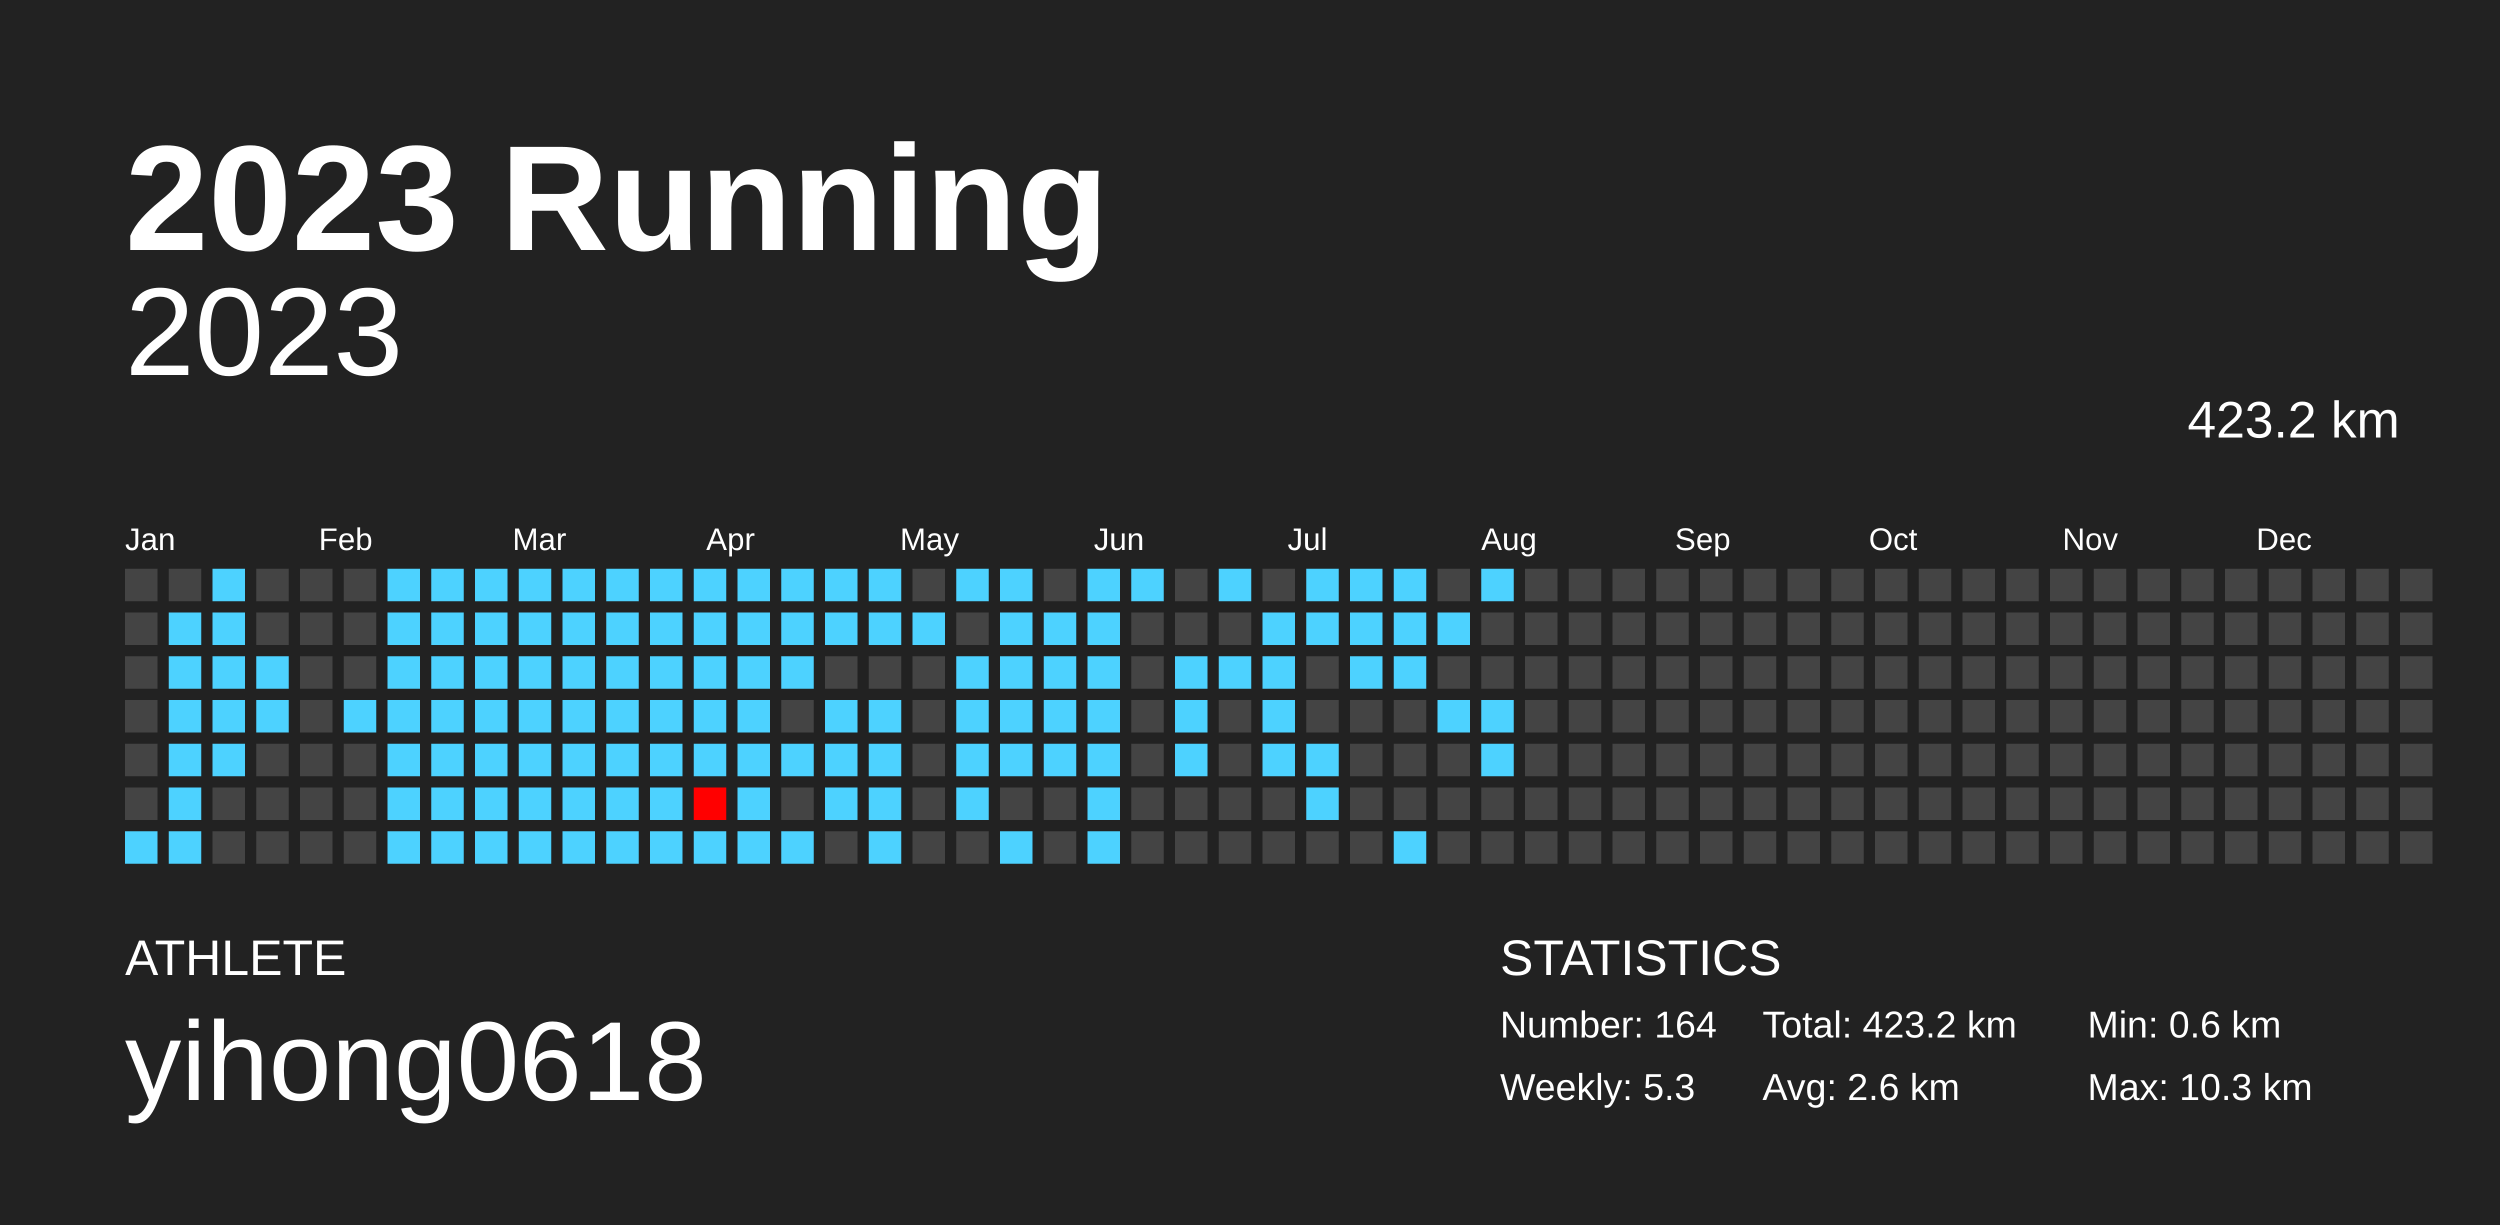
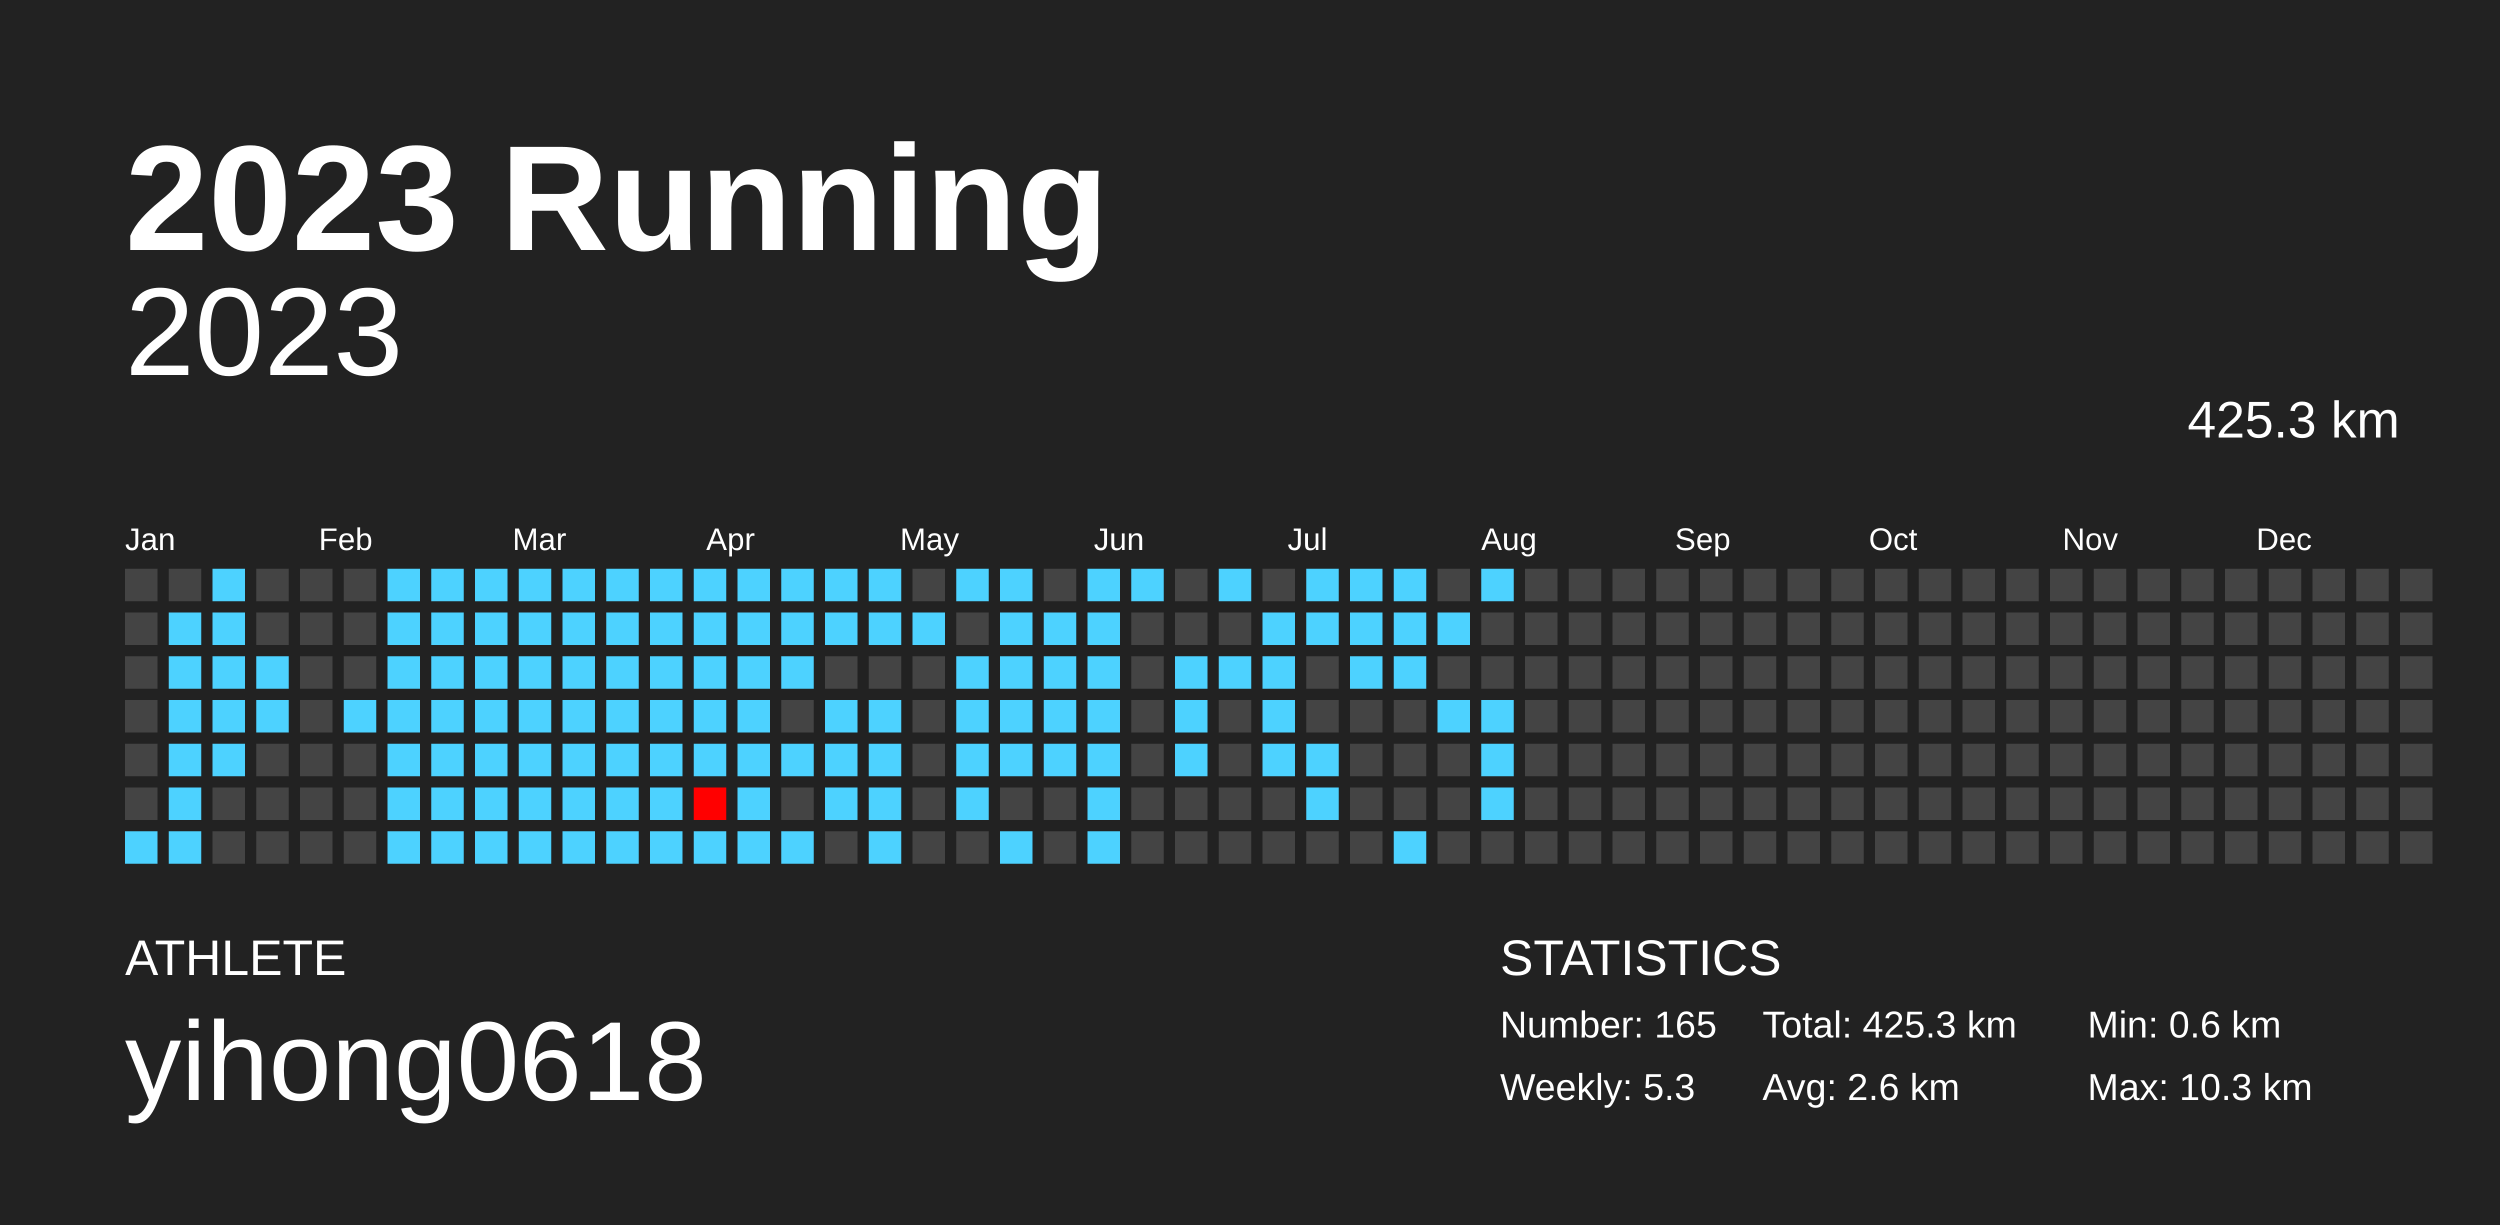
<svg xmlns="http://www.w3.org/2000/svg" baseProfile="full" height="98mm" version="1.1" viewBox="0,0,200,98" width="200mm">
  <defs />
  <rect fill="#222222" height="98" width="200" x="0" y="0" />
  <text fill="#FFFFFF" style="font-size:12px; font-family:Arial; font-weight:bold;" x="10" y="20">2023 Running</text>
  <text fill="#FFFFFF" style="font-size:4px; font-family:Arial" x="10" y="78">ATHLETE</text>
  <text fill="#FFFFFF" style="font-size:9px; font-family:Arial" x="10" y="88">yihong0618</text>
  <text fill="#FFFFFF" style="font-size:4px; font-family:Arial" x="120" y="78">STATISTICS</text>
-   <text fill="#FFFFFF" style="font-size:3px; font-family:Arial" x="120" y="83">Number: 164</text>
+   <text fill="#FFFFFF" style="font-size:3px; font-family:Arial" x="120" y="83">Number: 165</text>
  <text fill="#FFFFFF" style="font-size:3px; font-family:Arial" x="120" y="88">Weekly: 5.3</text>
-   <text fill="#FFFFFF" style="font-size:3px; font-family:Arial" x="141" y="83">Total: 423.2 km</text>
+   <text fill="#FFFFFF" style="font-size:3px; font-family:Arial" x="141" y="83">Total: 425.3 km</text>
  <text fill="#FFFFFF" style="font-size:3px; font-family:Arial" x="141" y="88">Avg: 2.6 km</text>
  <text fill="#FFFFFF" style="font-size:3px; font-family:Arial" x="167" y="83">Min: 0.6 km</text>
  <text fill="#FFFFFF" style="font-size:3px; font-family:Arial" x="167" y="88">Max: 10.3 km</text>
  <text alignment-baseline="hanging" fill="#FFFFFF" style="font-size:10.0px; font-family:Arial;" x="10" y="30">2023</text>
-   <text alignment-baseline="hanging" fill="#FFFFFF" style="font-size:4.125px; font-family:Arial;" x="175" y="35">423.2 km</text>
+   <text alignment-baseline="hanging" fill="#FFFFFF" style="font-size:4.125px; font-family:Arial;" x="175" y="35">425.3 km</text>
  <text fill="#FFFFFF" style="font-size:2.5px; font-family:Arial" x="10.0" y="44">Jan</text>
  <text fill="#FFFFFF" style="font-size:2.5px; font-family:Arial" x="25.5" y="44">Feb</text>
  <text fill="#FFFFFF" style="font-size:2.5px; font-family:Arial" x="41.0" y="44">Mar</text>
  <text fill="#FFFFFF" style="font-size:2.5px; font-family:Arial" x="56.5" y="44">Apr</text>
  <text fill="#FFFFFF" style="font-size:2.5px; font-family:Arial" x="72.0" y="44">May</text>
  <text fill="#FFFFFF" style="font-size:2.5px; font-family:Arial" x="87.5" y="44">Jun</text>
  <text fill="#FFFFFF" style="font-size:2.5px; font-family:Arial" x="103.0" y="44">Jul</text>
  <text fill="#FFFFFF" style="font-size:2.5px; font-family:Arial" x="118.5" y="44">Aug</text>
  <text fill="#FFFFFF" style="font-size:2.5px; font-family:Arial" x="134.0" y="44">Sep</text>
  <text fill="#FFFFFF" style="font-size:2.5px; font-family:Arial" x="149.5" y="44">Oct</text>
  <text fill="#FFFFFF" style="font-size:2.5px; font-family:Arial" x="165.0" y="44">Nov</text>
  <text fill="#FFFFFF" style="font-size:2.5px; font-family:Arial" x="180.5" y="44">Dec</text>
  <rect fill="#444444" height="2.6" width="2.6" x="10.0" y="45.5" />
  <rect fill="#444444" height="2.6" width="2.6" x="10.0" y="49.0" />
  <rect fill="#444444" height="2.6" width="2.6" x="10.0" y="52.5" />
  <rect fill="#444444" height="2.6" width="2.6" x="10.0" y="56.0" />
  <rect fill="#444444" height="2.6" width="2.6" x="10.0" y="59.5" />
  <rect fill="#444444" height="2.6" width="2.6" x="10.0" y="63.0" />
  <rect fill="#4dd2ff" height="2.6" width="2.6" x="10.0" y="66.5" />
  <rect fill="#444444" height="2.6" width="2.6" x="13.5" y="45.5" />
  <rect fill="#4dd2ff" height="2.6" width="2.6" x="13.5" y="49.0" />
  <rect fill="#4dd2ff" height="2.6" width="2.6" x="13.5" y="52.5" />
  <rect fill="#4dd2ff" height="2.6" width="2.6" x="13.5" y="56.0" />
  <rect fill="#4dd2ff" height="2.6" width="2.6" x="13.5" y="59.5" />
  <rect fill="#4dd2ff" height="2.6" width="2.6" x="13.5" y="63.0" />
  <rect fill="#4dd2ff" height="2.6" width="2.6" x="13.5" y="66.5" />
  <rect fill="#4dd2ff" height="2.6" width="2.6" x="17.0" y="45.5" />
  <rect fill="#4dd2ff" height="2.6" width="2.6" x="17.0" y="49.0" />
  <rect fill="#4dd2ff" height="2.6" width="2.6" x="17.0" y="52.5" />
  <rect fill="#4dd2ff" height="2.6" width="2.6" x="17.0" y="56.0" />
  <rect fill="#4dd2ff" height="2.6" width="2.6" x="17.0" y="59.5" />
  <rect fill="#444444" height="2.6" width="2.6" x="17.0" y="63.0" />
  <rect fill="#444444" height="2.6" width="2.6" x="17.0" y="66.5" />
  <rect fill="#444444" height="2.6" width="2.6" x="20.5" y="45.5" />
  <rect fill="#444444" height="2.6" width="2.6" x="20.5" y="49.0" />
  <rect fill="#4dd2ff" height="2.6" width="2.6" x="20.5" y="52.5" />
  <rect fill="#4dd2ff" height="2.6" width="2.6" x="20.5" y="56.0" />
  <rect fill="#444444" height="2.6" width="2.6" x="20.5" y="59.5" />
  <rect fill="#444444" height="2.6" width="2.6" x="20.5" y="63.0" />
  <rect fill="#444444" height="2.6" width="2.6" x="20.5" y="66.5" />
  <rect fill="#444444" height="2.6" width="2.6" x="24.0" y="45.5" />
  <rect fill="#444444" height="2.6" width="2.6" x="24.0" y="49.0" />
  <rect fill="#444444" height="2.6" width="2.6" x="24.0" y="52.5" />
  <rect fill="#444444" height="2.6" width="2.6" x="24.0" y="56.0" />
  <rect fill="#444444" height="2.6" width="2.6" x="24.0" y="59.5" />
  <rect fill="#444444" height="2.6" width="2.6" x="24.0" y="63.0" />
  <rect fill="#444444" height="2.6" width="2.6" x="24.0" y="66.5" />
  <rect fill="#444444" height="2.6" width="2.6" x="27.5" y="45.5" />
  <rect fill="#444444" height="2.6" width="2.6" x="27.5" y="49.0" />
  <rect fill="#444444" height="2.6" width="2.6" x="27.5" y="52.5" />
  <rect fill="#4dd2ff" height="2.6" width="2.6" x="27.5" y="56.0" />
  <rect fill="#444444" height="2.6" width="2.6" x="27.5" y="59.5" />
  <rect fill="#444444" height="2.6" width="2.6" x="27.5" y="63.0" />
  <rect fill="#444444" height="2.6" width="2.6" x="27.5" y="66.5" />
  <rect fill="#4dd2ff" height="2.6" width="2.6" x="31.0" y="45.5" />
  <rect fill="#4dd2ff" height="2.6" width="2.6" x="31.0" y="49.0" />
  <rect fill="#4dd2ff" height="2.6" width="2.6" x="31.0" y="52.5" />
  <rect fill="#4dd2ff" height="2.6" width="2.6" x="31.0" y="56.0" />
  <rect fill="#4dd2ff" height="2.6" width="2.6" x="31.0" y="59.5" />
  <rect fill="#4dd2ff" height="2.6" width="2.6" x="31.0" y="63.0" />
  <rect fill="#4dd2ff" height="2.6" width="2.6" x="31.0" y="66.5" />
  <rect fill="#4dd2ff" height="2.6" width="2.6" x="34.5" y="45.5" />
  <rect fill="#4dd2ff" height="2.6" width="2.6" x="34.5" y="49.0" />
  <rect fill="#4dd2ff" height="2.6" width="2.6" x="34.5" y="52.5" />
  <rect fill="#4dd2ff" height="2.6" width="2.6" x="34.5" y="56.0" />
  <rect fill="#4dd2ff" height="2.6" width="2.6" x="34.5" y="59.5" />
  <rect fill="#4dd2ff" height="2.6" width="2.6" x="34.5" y="63.0" />
  <rect fill="#4dd2ff" height="2.6" width="2.6" x="34.5" y="66.5" />
  <rect fill="#4dd2ff" height="2.6" width="2.6" x="38.0" y="45.5" />
  <rect fill="#4dd2ff" height="2.6" width="2.6" x="38.0" y="49.0" />
  <rect fill="#4dd2ff" height="2.6" width="2.6" x="38.0" y="52.5" />
  <rect fill="#4dd2ff" height="2.6" width="2.6" x="38.0" y="56.0" />
  <rect fill="#4dd2ff" height="2.6" width="2.6" x="38.0" y="59.5" />
  <rect fill="#4dd2ff" height="2.6" width="2.6" x="38.0" y="63.0" />
  <rect fill="#4dd2ff" height="2.6" width="2.6" x="38.0" y="66.5" />
  <rect fill="#4dd2ff" height="2.6" width="2.6" x="41.5" y="45.5" />
  <rect fill="#4dd2ff" height="2.6" width="2.6" x="41.5" y="49.0" />
  <rect fill="#4dd2ff" height="2.6" width="2.6" x="41.5" y="52.5" />
  <rect fill="#4dd2ff" height="2.6" width="2.6" x="41.5" y="56.0" />
  <rect fill="#4dd2ff" height="2.6" width="2.6" x="41.5" y="59.5" />
  <rect fill="#4dd2ff" height="2.6" width="2.6" x="41.5" y="63.0" />
  <rect fill="#4dd2ff" height="2.6" width="2.6" x="41.5" y="66.5" />
  <rect fill="#4dd2ff" height="2.6" width="2.6" x="45.0" y="45.5" />
  <rect fill="#4dd2ff" height="2.6" width="2.6" x="45.0" y="49.0" />
  <rect fill="#4dd2ff" height="2.6" width="2.6" x="45.0" y="52.5" />
  <rect fill="#4dd2ff" height="2.6" width="2.6" x="45.0" y="56.0" />
  <rect fill="#4dd2ff" height="2.6" width="2.6" x="45.0" y="59.5" />
  <rect fill="#4dd2ff" height="2.6" width="2.6" x="45.0" y="63.0" />
  <rect fill="#4dd2ff" height="2.6" width="2.6" x="45.0" y="66.5" />
  <rect fill="#4dd2ff" height="2.6" width="2.6" x="48.5" y="45.5" />
  <rect fill="#4dd2ff" height="2.6" width="2.6" x="48.5" y="49.0" />
  <rect fill="#4dd2ff" height="2.6" width="2.6" x="48.5" y="52.5" />
  <rect fill="#4dd2ff" height="2.6" width="2.6" x="48.5" y="56.0" />
  <rect fill="#4dd2ff" height="2.6" width="2.6" x="48.5" y="59.5" />
  <rect fill="#4dd2ff" height="2.6" width="2.6" x="48.5" y="63.0" />
  <rect fill="#4dd2ff" height="2.6" width="2.6" x="48.5" y="66.5" />
  <rect fill="#4dd2ff" height="2.6" width="2.6" x="52.0" y="45.5" />
  <rect fill="#4dd2ff" height="2.6" width="2.6" x="52.0" y="49.0" />
  <rect fill="#4dd2ff" height="2.6" width="2.6" x="52.0" y="52.5" />
  <rect fill="#4dd2ff" height="2.6" width="2.6" x="52.0" y="56.0" />
  <rect fill="#4dd2ff" height="2.6" width="2.6" x="52.0" y="59.5" />
  <rect fill="#4dd2ff" height="2.6" width="2.6" x="52.0" y="63.0" />
  <rect fill="#4dd2ff" height="2.6" width="2.6" x="52.0" y="66.5" />
  <rect fill="#4dd2ff" height="2.6" width="2.6" x="55.5" y="45.5" />
  <rect fill="#4dd2ff" height="2.6" width="2.6" x="55.5" y="49.0" />
  <rect fill="#4dd2ff" height="2.6" width="2.6" x="55.5" y="52.5" />
  <rect fill="#4dd2ff" height="2.6" width="2.6" x="55.5" y="56.0" />
  <rect fill="#4dd2ff" height="2.6" width="2.6" x="55.5" y="59.5" />
  <rect fill="#ff0000" height="2.6" width="2.6" x="55.5" y="63.0" />
  <rect fill="#4dd2ff" height="2.6" width="2.6" x="55.5" y="66.5" />
  <rect fill="#4dd2ff" height="2.6" width="2.6" x="59.0" y="45.5" />
  <rect fill="#4dd2ff" height="2.6" width="2.6" x="59.0" y="49.0" />
  <rect fill="#4dd2ff" height="2.6" width="2.6" x="59.0" y="52.5" />
  <rect fill="#4dd2ff" height="2.6" width="2.6" x="59.0" y="56.0" />
  <rect fill="#4dd2ff" height="2.6" width="2.6" x="59.0" y="59.5" />
  <rect fill="#4dd2ff" height="2.6" width="2.6" x="59.0" y="63.0" />
  <rect fill="#4dd2ff" height="2.6" width="2.6" x="59.0" y="66.5" />
  <rect fill="#4dd2ff" height="2.6" width="2.6" x="62.5" y="45.5" />
  <rect fill="#4dd2ff" height="2.6" width="2.6" x="62.5" y="49.0" />
  <rect fill="#4dd2ff" height="2.6" width="2.6" x="62.5" y="52.5" />
  <rect fill="#444444" height="2.6" width="2.6" x="62.5" y="56.0" />
  <rect fill="#4dd2ff" height="2.6" width="2.6" x="62.5" y="59.5" />
  <rect fill="#444444" height="2.6" width="2.6" x="62.5" y="63.0" />
  <rect fill="#4dd2ff" height="2.6" width="2.6" x="62.5" y="66.5" />
  <rect fill="#4dd2ff" height="2.6" width="2.6" x="66.0" y="45.5" />
  <rect fill="#4dd2ff" height="2.6" width="2.6" x="66.0" y="49.0" />
  <rect fill="#444444" height="2.6" width="2.6" x="66.0" y="52.5" />
  <rect fill="#4dd2ff" height="2.6" width="2.6" x="66.0" y="56.0" />
  <rect fill="#4dd2ff" height="2.6" width="2.6" x="66.0" y="59.5" />
  <rect fill="#4dd2ff" height="2.6" width="2.6" x="66.0" y="63.0" />
  <rect fill="#444444" height="2.6" width="2.6" x="66.0" y="66.5" />
  <rect fill="#4dd2ff" height="2.6" width="2.6" x="69.5" y="45.5" />
  <rect fill="#4dd2ff" height="2.6" width="2.6" x="69.5" y="49.0" />
  <rect fill="#444444" height="2.6" width="2.6" x="69.5" y="52.5" />
  <rect fill="#4dd2ff" height="2.6" width="2.6" x="69.5" y="56.0" />
  <rect fill="#4dd2ff" height="2.6" width="2.6" x="69.5" y="59.5" />
  <rect fill="#4dd2ff" height="2.6" width="2.6" x="69.5" y="63.0" />
  <rect fill="#4dd2ff" height="2.6" width="2.6" x="69.5" y="66.5" />
  <rect fill="#444444" height="2.6" width="2.6" x="73.0" y="45.5" />
  <rect fill="#4dd2ff" height="2.6" width="2.6" x="73.0" y="49.0" />
  <rect fill="#444444" height="2.6" width="2.6" x="73.0" y="52.5" />
  <rect fill="#444444" height="2.6" width="2.6" x="73.0" y="56.0" />
  <rect fill="#444444" height="2.6" width="2.6" x="73.0" y="59.5" />
  <rect fill="#444444" height="2.6" width="2.6" x="73.0" y="63.0" />
  <rect fill="#444444" height="2.6" width="2.6" x="73.0" y="66.5" />
  <rect fill="#4dd2ff" height="2.6" width="2.6" x="76.5" y="45.5" />
  <rect fill="#444444" height="2.6" width="2.6" x="76.5" y="49.0" />
  <rect fill="#4dd2ff" height="2.6" width="2.6" x="76.5" y="52.5" />
  <rect fill="#4dd2ff" height="2.6" width="2.6" x="76.5" y="56.0" />
  <rect fill="#4dd2ff" height="2.6" width="2.6" x="76.5" y="59.5" />
  <rect fill="#4dd2ff" height="2.6" width="2.6" x="76.5" y="63.0" />
  <rect fill="#444444" height="2.6" width="2.6" x="76.5" y="66.5" />
  <rect fill="#4dd2ff" height="2.6" width="2.6" x="80.0" y="45.5" />
  <rect fill="#4dd2ff" height="2.6" width="2.6" x="80.0" y="49.0" />
  <rect fill="#4dd2ff" height="2.6" width="2.6" x="80.0" y="52.5" />
  <rect fill="#4dd2ff" height="2.6" width="2.6" x="80.0" y="56.0" />
  <rect fill="#4dd2ff" height="2.6" width="2.6" x="80.0" y="59.5" />
  <rect fill="#444444" height="2.6" width="2.6" x="80.0" y="63.0" />
  <rect fill="#4dd2ff" height="2.6" width="2.6" x="80.0" y="66.5" />
  <rect fill="#444444" height="2.6" width="2.6" x="83.5" y="45.5" />
  <rect fill="#4dd2ff" height="2.6" width="2.6" x="83.5" y="49.0" />
  <rect fill="#4dd2ff" height="2.6" width="2.6" x="83.5" y="52.5" />
  <rect fill="#4dd2ff" height="2.6" width="2.6" x="83.5" y="56.0" />
  <rect fill="#4dd2ff" height="2.6" width="2.6" x="83.5" y="59.5" />
  <rect fill="#444444" height="2.6" width="2.6" x="83.5" y="63.0" />
  <rect fill="#444444" height="2.6" width="2.6" x="83.5" y="66.5" />
  <rect fill="#4dd2ff" height="2.6" width="2.6" x="87.0" y="45.5" />
  <rect fill="#4dd2ff" height="2.6" width="2.6" x="87.0" y="49.0" />
  <rect fill="#4dd2ff" height="2.6" width="2.6" x="87.0" y="52.5" />
  <rect fill="#4dd2ff" height="2.6" width="2.6" x="87.0" y="56.0" />
  <rect fill="#4dd2ff" height="2.6" width="2.6" x="87.0" y="59.5" />
  <rect fill="#4dd2ff" height="2.6" width="2.6" x="87.0" y="63.0" />
  <rect fill="#4dd2ff" height="2.6" width="2.6" x="87.0" y="66.5" />
  <rect fill="#4dd2ff" height="2.6" width="2.6" x="90.5" y="45.5" />
  <rect fill="#444444" height="2.6" width="2.6" x="90.5" y="49.0" />
  <rect fill="#444444" height="2.6" width="2.6" x="90.5" y="52.5" />
  <rect fill="#444444" height="2.6" width="2.6" x="90.5" y="56.0" />
  <rect fill="#444444" height="2.6" width="2.6" x="90.5" y="59.5" />
  <rect fill="#444444" height="2.6" width="2.6" x="90.5" y="63.0" />
  <rect fill="#444444" height="2.6" width="2.6" x="90.5" y="66.5" />
  <rect fill="#444444" height="2.6" width="2.6" x="94.0" y="45.5" />
  <rect fill="#444444" height="2.6" width="2.6" x="94.0" y="49.0" />
  <rect fill="#4dd2ff" height="2.6" width="2.6" x="94.0" y="52.5" />
  <rect fill="#4dd2ff" height="2.6" width="2.6" x="94.0" y="56.0" />
  <rect fill="#4dd2ff" height="2.6" width="2.6" x="94.0" y="59.5" />
  <rect fill="#444444" height="2.6" width="2.6" x="94.0" y="63.0" />
  <rect fill="#444444" height="2.6" width="2.6" x="94.0" y="66.5" />
  <rect fill="#4dd2ff" height="2.6" width="2.6" x="97.5" y="45.5" />
  <rect fill="#444444" height="2.6" width="2.6" x="97.5" y="49.0" />
  <rect fill="#4dd2ff" height="2.6" width="2.6" x="97.5" y="52.5" />
  <rect fill="#444444" height="2.6" width="2.6" x="97.5" y="56.0" />
  <rect fill="#444444" height="2.6" width="2.6" x="97.5" y="59.5" />
  <rect fill="#444444" height="2.6" width="2.6" x="97.5" y="63.0" />
  <rect fill="#444444" height="2.6" width="2.6" x="97.5" y="66.5" />
  <rect fill="#444444" height="2.6" width="2.6" x="101.0" y="45.5" />
  <rect fill="#4dd2ff" height="2.6" width="2.6" x="101.0" y="49.0" />
  <rect fill="#4dd2ff" height="2.6" width="2.6" x="101.0" y="52.5" />
  <rect fill="#4dd2ff" height="2.6" width="2.6" x="101.0" y="56.0" />
  <rect fill="#4dd2ff" height="2.6" width="2.6" x="101.0" y="59.5" />
  <rect fill="#444444" height="2.6" width="2.6" x="101.0" y="63.0" />
  <rect fill="#444444" height="2.6" width="2.6" x="101.0" y="66.5" />
  <rect fill="#4dd2ff" height="2.6" width="2.6" x="104.5" y="45.5" />
  <rect fill="#4dd2ff" height="2.6" width="2.6" x="104.5" y="49.0" />
  <rect fill="#444444" height="2.6" width="2.6" x="104.5" y="52.5" />
  <rect fill="#444444" height="2.6" width="2.6" x="104.5" y="56.0" />
  <rect fill="#4dd2ff" height="2.6" width="2.6" x="104.5" y="59.5" />
  <rect fill="#4dd2ff" height="2.6" width="2.6" x="104.5" y="63.0" />
  <rect fill="#444444" height="2.6" width="2.6" x="104.5" y="66.5" />
  <rect fill="#4dd2ff" height="2.6" width="2.6" x="108.0" y="45.5" />
  <rect fill="#4dd2ff" height="2.6" width="2.6" x="108.0" y="49.0" />
  <rect fill="#4dd2ff" height="2.6" width="2.6" x="108.0" y="52.5" />
  <rect fill="#444444" height="2.6" width="2.6" x="108.0" y="56.0" />
  <rect fill="#444444" height="2.6" width="2.6" x="108.0" y="59.5" />
  <rect fill="#444444" height="2.6" width="2.6" x="108.0" y="63.0" />
  <rect fill="#444444" height="2.6" width="2.6" x="108.0" y="66.5" />
  <rect fill="#4dd2ff" height="2.6" width="2.6" x="111.5" y="45.5" />
  <rect fill="#4dd2ff" height="2.6" width="2.6" x="111.5" y="49.0" />
  <rect fill="#4dd2ff" height="2.6" width="2.6" x="111.5" y="52.5" />
  <rect fill="#444444" height="2.6" width="2.6" x="111.5" y="56.0" />
  <rect fill="#444444" height="2.6" width="2.6" x="111.5" y="59.5" />
  <rect fill="#444444" height="2.6" width="2.6" x="111.5" y="63.0" />
  <rect fill="#4dd2ff" height="2.6" width="2.6" x="111.5" y="66.5" />
  <rect fill="#444444" height="2.6" width="2.6" x="115.0" y="45.5" />
  <rect fill="#4dd2ff" height="2.6" width="2.6" x="115.0" y="49.0" />
  <rect fill="#444444" height="2.6" width="2.6" x="115.0" y="52.5" />
  <rect fill="#4dd2ff" height="2.6" width="2.6" x="115.0" y="56.0" />
  <rect fill="#444444" height="2.6" width="2.6" x="115.0" y="59.5" />
  <rect fill="#444444" height="2.6" width="2.6" x="115.0" y="63.0" />
  <rect fill="#444444" height="2.6" width="2.6" x="115.0" y="66.5" />
  <rect fill="#4dd2ff" height="2.6" width="2.6" x="118.5" y="45.5" />
  <rect fill="#444444" height="2.6" width="2.6" x="118.5" y="49.0" />
  <rect fill="#444444" height="2.6" width="2.6" x="118.5" y="52.5" />
  <rect fill="#4dd2ff" height="2.6" width="2.6" x="118.5" y="56.0" />
  <rect fill="#4dd2ff" height="2.6" width="2.6" x="118.5" y="59.5" />
-   <rect fill="#444444" height="2.6" width="2.6" x="118.5" y="63.0" />
+   <rect fill="#4dd2ff" height="2.6" width="2.6" x="118.5" y="63.0" />
  <rect fill="#444444" height="2.6" width="2.6" x="118.5" y="66.5" />
  <rect fill="#444444" height="2.6" width="2.6" x="122.0" y="45.5" />
  <rect fill="#444444" height="2.6" width="2.6" x="122.0" y="49.0" />
  <rect fill="#444444" height="2.6" width="2.6" x="122.0" y="52.5" />
  <rect fill="#444444" height="2.6" width="2.6" x="122.0" y="56.0" />
  <rect fill="#444444" height="2.6" width="2.6" x="122.0" y="59.5" />
  <rect fill="#444444" height="2.6" width="2.6" x="122.0" y="63.0" />
  <rect fill="#444444" height="2.6" width="2.6" x="122.0" y="66.5" />
  <rect fill="#444444" height="2.6" width="2.6" x="125.5" y="45.5" />
  <rect fill="#444444" height="2.6" width="2.6" x="125.5" y="49.0" />
  <rect fill="#444444" height="2.6" width="2.6" x="125.5" y="52.5" />
  <rect fill="#444444" height="2.6" width="2.6" x="125.5" y="56.0" />
  <rect fill="#444444" height="2.6" width="2.6" x="125.5" y="59.5" />
  <rect fill="#444444" height="2.6" width="2.6" x="125.5" y="63.0" />
  <rect fill="#444444" height="2.6" width="2.6" x="125.5" y="66.5" />
  <rect fill="#444444" height="2.6" width="2.6" x="129.0" y="45.5" />
  <rect fill="#444444" height="2.6" width="2.6" x="129.0" y="49.0" />
  <rect fill="#444444" height="2.6" width="2.6" x="129.0" y="52.5" />
  <rect fill="#444444" height="2.6" width="2.6" x="129.0" y="56.0" />
  <rect fill="#444444" height="2.6" width="2.6" x="129.0" y="59.5" />
  <rect fill="#444444" height="2.6" width="2.6" x="129.0" y="63.0" />
  <rect fill="#444444" height="2.6" width="2.6" x="129.0" y="66.5" />
  <rect fill="#444444" height="2.6" width="2.6" x="132.5" y="45.5" />
  <rect fill="#444444" height="2.6" width="2.6" x="132.5" y="49.0" />
  <rect fill="#444444" height="2.6" width="2.6" x="132.5" y="52.5" />
  <rect fill="#444444" height="2.6" width="2.6" x="132.5" y="56.0" />
  <rect fill="#444444" height="2.6" width="2.6" x="132.5" y="59.5" />
  <rect fill="#444444" height="2.6" width="2.6" x="132.5" y="63.0" />
  <rect fill="#444444" height="2.6" width="2.6" x="132.5" y="66.5" />
  <rect fill="#444444" height="2.6" width="2.6" x="136.0" y="45.5" />
  <rect fill="#444444" height="2.6" width="2.6" x="136.0" y="49.0" />
  <rect fill="#444444" height="2.6" width="2.6" x="136.0" y="52.5" />
  <rect fill="#444444" height="2.6" width="2.6" x="136.0" y="56.0" />
  <rect fill="#444444" height="2.6" width="2.6" x="136.0" y="59.5" />
  <rect fill="#444444" height="2.6" width="2.6" x="136.0" y="63.0" />
  <rect fill="#444444" height="2.6" width="2.6" x="136.0" y="66.5" />
  <rect fill="#444444" height="2.6" width="2.6" x="139.5" y="45.5" />
  <rect fill="#444444" height="2.6" width="2.6" x="139.5" y="49.0" />
  <rect fill="#444444" height="2.6" width="2.6" x="139.5" y="52.5" />
  <rect fill="#444444" height="2.6" width="2.6" x="139.5" y="56.0" />
  <rect fill="#444444" height="2.6" width="2.6" x="139.5" y="59.5" />
  <rect fill="#444444" height="2.6" width="2.6" x="139.5" y="63.0" />
  <rect fill="#444444" height="2.6" width="2.6" x="139.5" y="66.5" />
  <rect fill="#444444" height="2.6" width="2.6" x="143.0" y="45.5" />
  <rect fill="#444444" height="2.6" width="2.6" x="143.0" y="49.0" />
  <rect fill="#444444" height="2.6" width="2.6" x="143.0" y="52.5" />
  <rect fill="#444444" height="2.6" width="2.6" x="143.0" y="56.0" />
  <rect fill="#444444" height="2.6" width="2.6" x="143.0" y="59.5" />
  <rect fill="#444444" height="2.6" width="2.6" x="143.0" y="63.0" />
  <rect fill="#444444" height="2.6" width="2.6" x="143.0" y="66.5" />
  <rect fill="#444444" height="2.6" width="2.6" x="146.5" y="45.5" />
  <rect fill="#444444" height="2.6" width="2.6" x="146.5" y="49.0" />
  <rect fill="#444444" height="2.6" width="2.6" x="146.5" y="52.5" />
  <rect fill="#444444" height="2.6" width="2.6" x="146.5" y="56.0" />
  <rect fill="#444444" height="2.6" width="2.6" x="146.5" y="59.5" />
  <rect fill="#444444" height="2.6" width="2.6" x="146.5" y="63.0" />
  <rect fill="#444444" height="2.6" width="2.6" x="146.5" y="66.5" />
  <rect fill="#444444" height="2.6" width="2.6" x="150.0" y="45.5" />
  <rect fill="#444444" height="2.6" width="2.6" x="150.0" y="49.0" />
  <rect fill="#444444" height="2.6" width="2.6" x="150.0" y="52.5" />
  <rect fill="#444444" height="2.6" width="2.6" x="150.0" y="56.0" />
  <rect fill="#444444" height="2.6" width="2.6" x="150.0" y="59.5" />
  <rect fill="#444444" height="2.6" width="2.6" x="150.0" y="63.0" />
  <rect fill="#444444" height="2.6" width="2.6" x="150.0" y="66.5" />
  <rect fill="#444444" height="2.6" width="2.6" x="153.5" y="45.5" />
  <rect fill="#444444" height="2.6" width="2.6" x="153.5" y="49.0" />
  <rect fill="#444444" height="2.6" width="2.6" x="153.5" y="52.5" />
  <rect fill="#444444" height="2.6" width="2.6" x="153.5" y="56.0" />
  <rect fill="#444444" height="2.6" width="2.6" x="153.5" y="59.5" />
  <rect fill="#444444" height="2.6" width="2.6" x="153.5" y="63.0" />
  <rect fill="#444444" height="2.6" width="2.6" x="153.5" y="66.5" />
  <rect fill="#444444" height="2.6" width="2.6" x="157.0" y="45.5" />
  <rect fill="#444444" height="2.6" width="2.6" x="157.0" y="49.0" />
  <rect fill="#444444" height="2.6" width="2.6" x="157.0" y="52.5" />
  <rect fill="#444444" height="2.6" width="2.6" x="157.0" y="56.0" />
  <rect fill="#444444" height="2.6" width="2.6" x="157.0" y="59.5" />
  <rect fill="#444444" height="2.6" width="2.6" x="157.0" y="63.0" />
  <rect fill="#444444" height="2.6" width="2.6" x="157.0" y="66.5" />
  <rect fill="#444444" height="2.6" width="2.6" x="160.5" y="45.5" />
  <rect fill="#444444" height="2.6" width="2.6" x="160.5" y="49.0" />
  <rect fill="#444444" height="2.6" width="2.6" x="160.5" y="52.5" />
  <rect fill="#444444" height="2.6" width="2.6" x="160.5" y="56.0" />
  <rect fill="#444444" height="2.6" width="2.6" x="160.5" y="59.5" />
  <rect fill="#444444" height="2.6" width="2.6" x="160.5" y="63.0" />
  <rect fill="#444444" height="2.6" width="2.6" x="160.5" y="66.5" />
  <rect fill="#444444" height="2.6" width="2.6" x="164.0" y="45.5" />
  <rect fill="#444444" height="2.6" width="2.6" x="164.0" y="49.0" />
  <rect fill="#444444" height="2.6" width="2.6" x="164.0" y="52.5" />
  <rect fill="#444444" height="2.6" width="2.6" x="164.0" y="56.0" />
  <rect fill="#444444" height="2.6" width="2.6" x="164.0" y="59.5" />
  <rect fill="#444444" height="2.6" width="2.6" x="164.0" y="63.0" />
  <rect fill="#444444" height="2.6" width="2.6" x="164.0" y="66.5" />
  <rect fill="#444444" height="2.6" width="2.6" x="167.5" y="45.5" />
  <rect fill="#444444" height="2.6" width="2.6" x="167.5" y="49.0" />
  <rect fill="#444444" height="2.6" width="2.6" x="167.5" y="52.5" />
  <rect fill="#444444" height="2.6" width="2.6" x="167.5" y="56.0" />
  <rect fill="#444444" height="2.6" width="2.6" x="167.5" y="59.5" />
  <rect fill="#444444" height="2.6" width="2.6" x="167.5" y="63.0" />
  <rect fill="#444444" height="2.6" width="2.6" x="167.5" y="66.5" />
  <rect fill="#444444" height="2.6" width="2.6" x="171.0" y="45.5" />
  <rect fill="#444444" height="2.6" width="2.6" x="171.0" y="49.0" />
  <rect fill="#444444" height="2.6" width="2.6" x="171.0" y="52.5" />
  <rect fill="#444444" height="2.6" width="2.6" x="171.0" y="56.0" />
  <rect fill="#444444" height="2.6" width="2.6" x="171.0" y="59.5" />
  <rect fill="#444444" height="2.6" width="2.6" x="171.0" y="63.0" />
  <rect fill="#444444" height="2.6" width="2.6" x="171.0" y="66.5" />
  <rect fill="#444444" height="2.6" width="2.6" x="174.5" y="45.5" />
  <rect fill="#444444" height="2.6" width="2.6" x="174.5" y="49.0" />
  <rect fill="#444444" height="2.6" width="2.6" x="174.5" y="52.5" />
  <rect fill="#444444" height="2.6" width="2.6" x="174.5" y="56.0" />
  <rect fill="#444444" height="2.6" width="2.6" x="174.5" y="59.5" />
  <rect fill="#444444" height="2.6" width="2.6" x="174.5" y="63.0" />
  <rect fill="#444444" height="2.6" width="2.6" x="174.5" y="66.5" />
  <rect fill="#444444" height="2.6" width="2.6" x="178.0" y="45.5" />
  <rect fill="#444444" height="2.6" width="2.6" x="178.0" y="49.0" />
  <rect fill="#444444" height="2.6" width="2.6" x="178.0" y="52.5" />
  <rect fill="#444444" height="2.6" width="2.6" x="178.0" y="56.0" />
  <rect fill="#444444" height="2.6" width="2.6" x="178.0" y="59.5" />
  <rect fill="#444444" height="2.6" width="2.6" x="178.0" y="63.0" />
  <rect fill="#444444" height="2.6" width="2.6" x="178.0" y="66.5" />
  <rect fill="#444444" height="2.6" width="2.6" x="181.5" y="45.5" />
  <rect fill="#444444" height="2.6" width="2.6" x="181.5" y="49.0" />
  <rect fill="#444444" height="2.6" width="2.6" x="181.5" y="52.5" />
  <rect fill="#444444" height="2.6" width="2.6" x="181.5" y="56.0" />
  <rect fill="#444444" height="2.6" width="2.6" x="181.5" y="59.5" />
  <rect fill="#444444" height="2.6" width="2.6" x="181.5" y="63.0" />
  <rect fill="#444444" height="2.6" width="2.6" x="181.5" y="66.5" />
  <rect fill="#444444" height="2.6" width="2.6" x="185.0" y="45.5" />
  <rect fill="#444444" height="2.6" width="2.6" x="185.0" y="49.0" />
  <rect fill="#444444" height="2.6" width="2.6" x="185.0" y="52.5" />
  <rect fill="#444444" height="2.6" width="2.6" x="185.0" y="56.0" />
  <rect fill="#444444" height="2.6" width="2.6" x="185.0" y="59.5" />
  <rect fill="#444444" height="2.6" width="2.6" x="185.0" y="63.0" />
  <rect fill="#444444" height="2.6" width="2.6" x="185.0" y="66.5" />
  <rect fill="#444444" height="2.6" width="2.6" x="188.5" y="45.5" />
  <rect fill="#444444" height="2.6" width="2.6" x="188.5" y="49.0" />
  <rect fill="#444444" height="2.6" width="2.6" x="188.5" y="52.5" />
  <rect fill="#444444" height="2.6" width="2.6" x="188.5" y="56.0" />
  <rect fill="#444444" height="2.6" width="2.6" x="188.5" y="59.5" />
  <rect fill="#444444" height="2.6" width="2.6" x="188.5" y="63.0" />
  <rect fill="#444444" height="2.6" width="2.6" x="188.5" y="66.5" />
  <rect fill="#444444" height="2.6" width="2.6" x="192.0" y="45.5" />
  <rect fill="#444444" height="2.6" width="2.6" x="192.0" y="49.0" />
  <rect fill="#444444" height="2.6" width="2.6" x="192.0" y="52.5" />
  <rect fill="#444444" height="2.6" width="2.6" x="192.0" y="56.0" />
  <rect fill="#444444" height="2.6" width="2.6" x="192.0" y="59.5" />
  <rect fill="#444444" height="2.6" width="2.6" x="192.0" y="63.0" />
  <rect fill="#444444" height="2.6" width="2.6" x="192.0" y="66.5" />
</svg>
